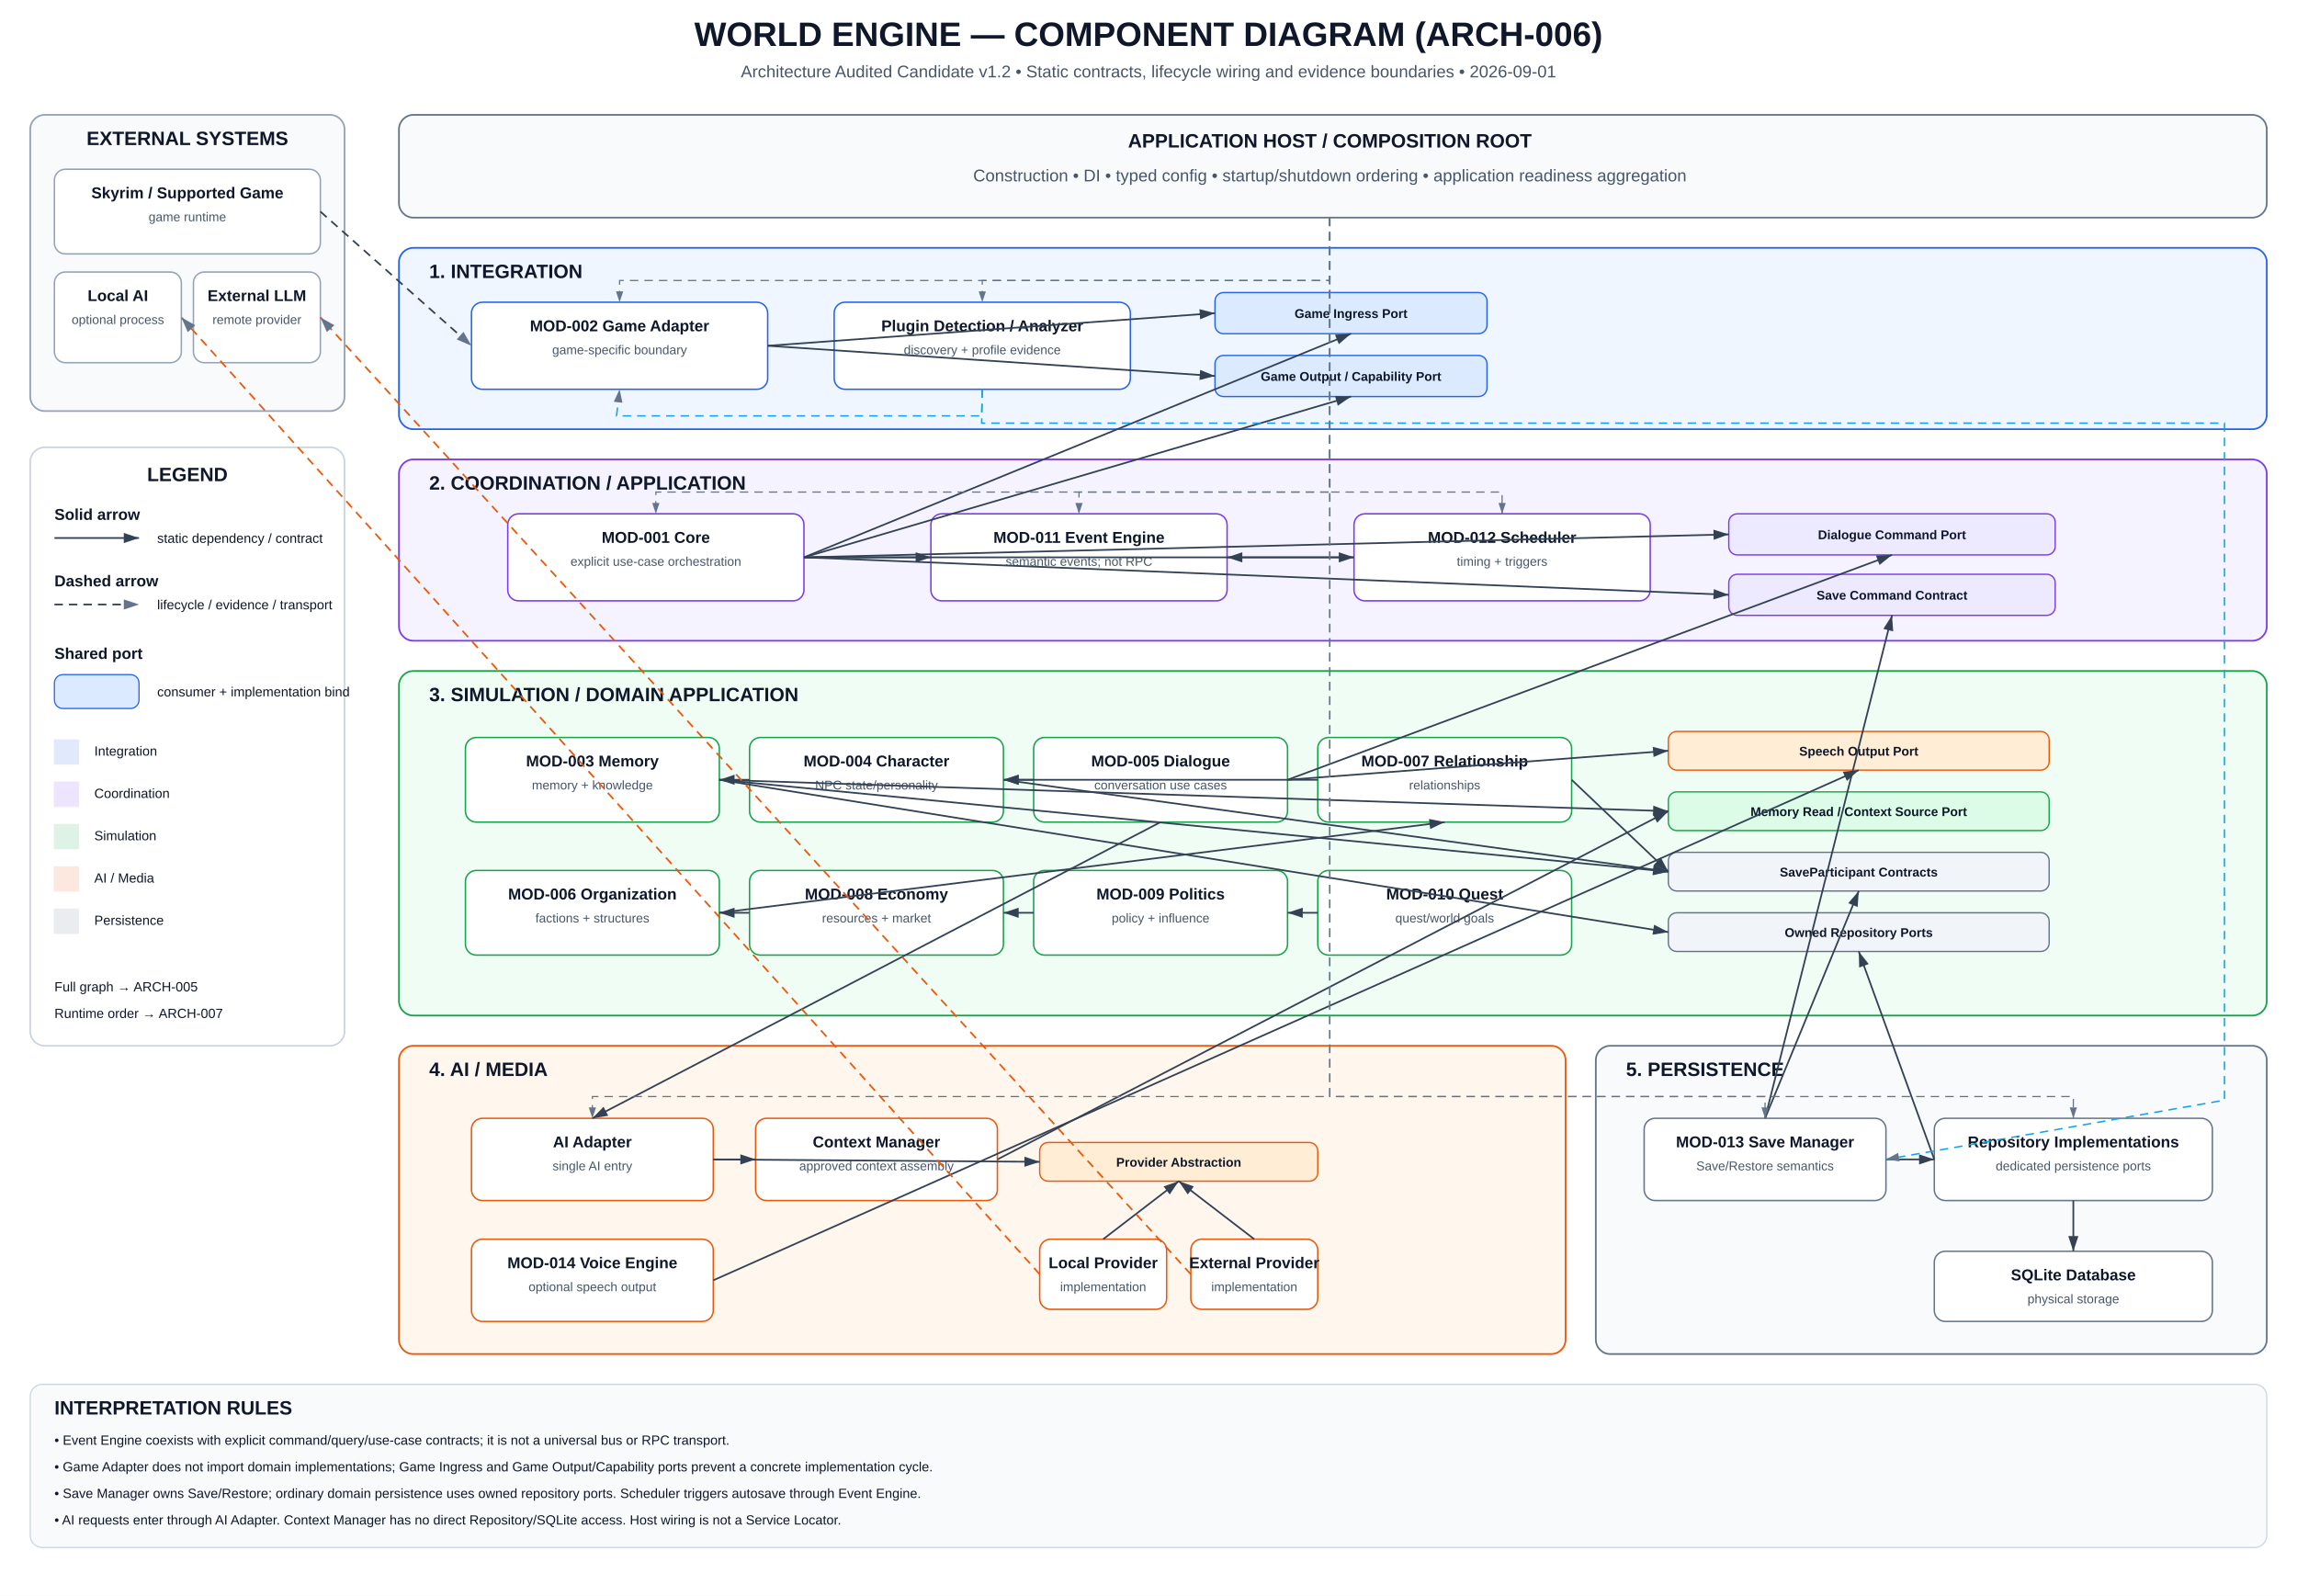
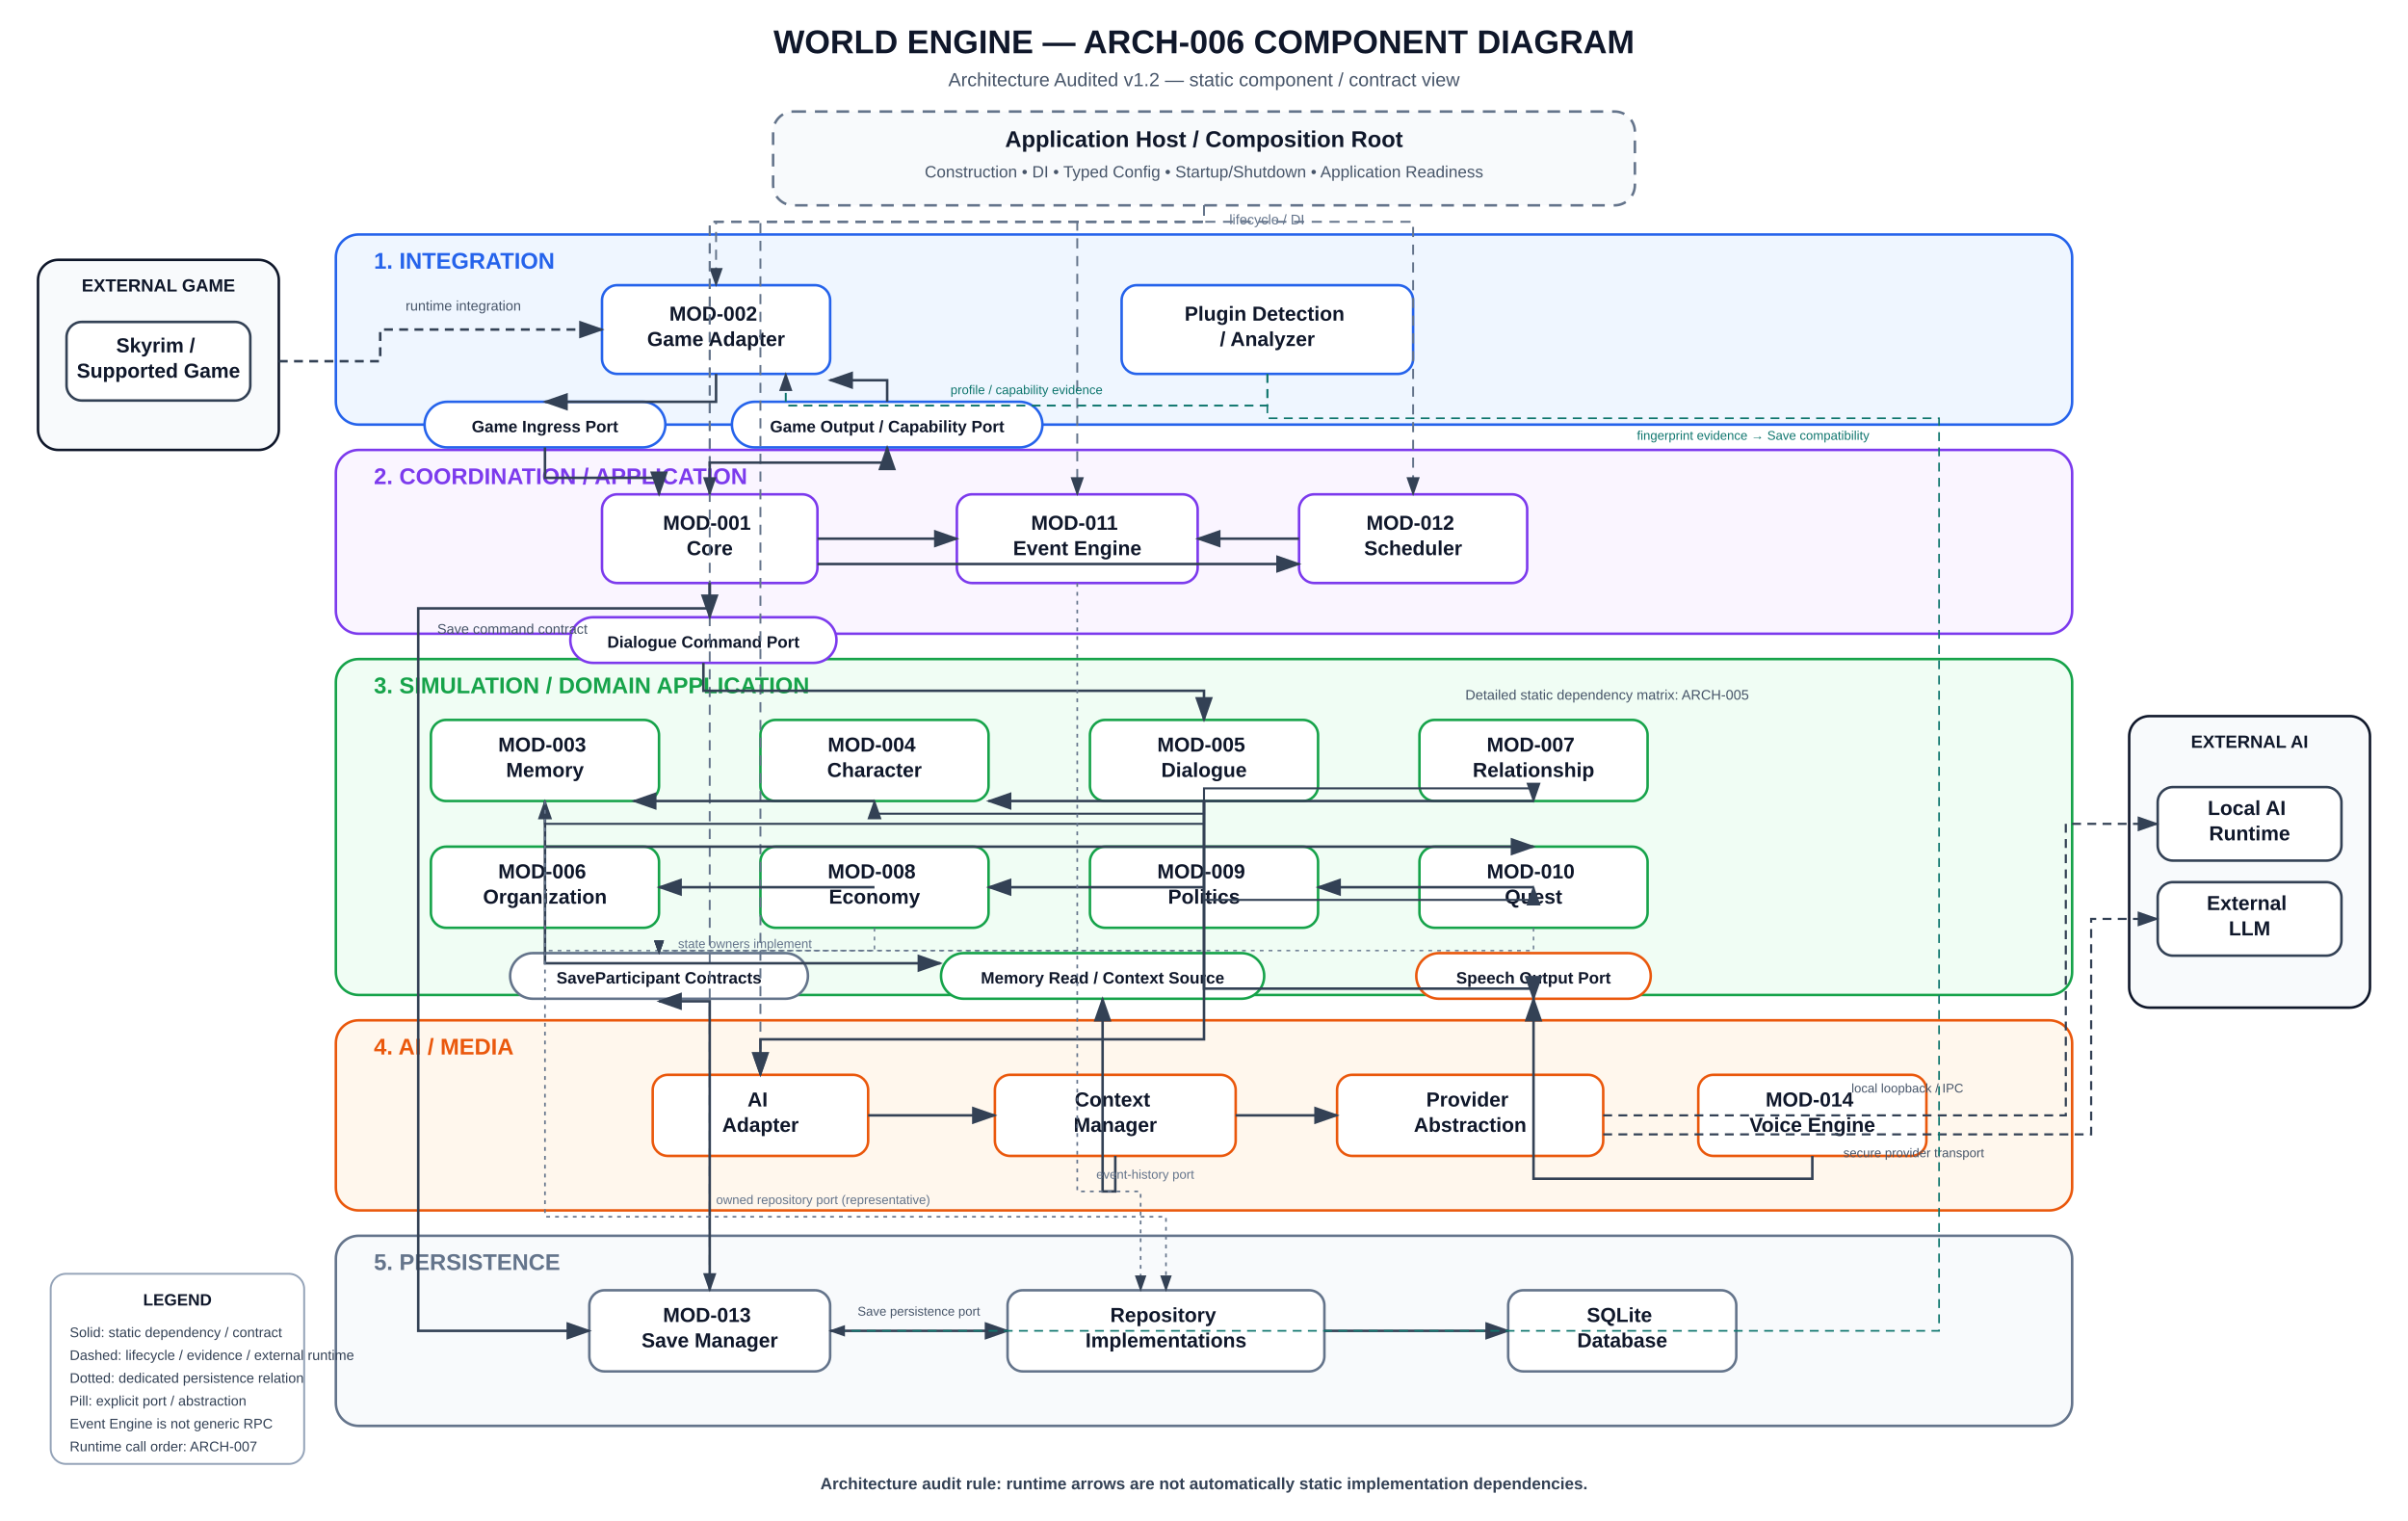
- <svg xmlns="http://www.w3.org/2000/svg" width="1900" height="1320" viewBox="0 0 1900 1320">
+ <svg xmlns="http://www.w3.org/2000/svg" width="1900" height="1200" viewBox="0 0 1900 1200">
  <defs>
-     <marker id="a" markerWidth="10" markerHeight="10" refX="9" refY="3" orient="auto">
-       <path d="M0,0 L0,6 L9,3 z" fill="#334155" />
+     <marker id="arrow" markerWidth="10" markerHeight="7" refX="9" refY="3.5" orient="auto">
+       <polygon points="0 0, 10 3.5, 0 7" fill="#334155" />
    </marker>
-     <marker id="ad" markerWidth="10" markerHeight="10" refX="9" refY="3" orient="auto">
-       <path d="M0,0 L0,6 L9,3 z" fill="#64748b" />
-     </marker>
-     <style>.t{font-family:Arial,sans-serif;fill:#0f172a}.title{font-size:28px;font-weight:700}.sub{font-size:14px;fill:#475569}.layer{font-size:16px;font-weight:700}.nt{font-size:13px;font-weight:700}.ns{font-size:10.5px;fill:#475569}.port{font-size:10.5px;font-weight:700}.legend{font-size:11px}</style>
  </defs>
  <rect width="100%" height="100%" fill="white" />
-   <text x="950.0" y="38" text-anchor="middle" class="t title">WORLD ENGINE — COMPONENT DIAGRAM (ARCH-006)</text>
-   <text x="950.0" y="64" text-anchor="middle" class="t sub">Architecture Audited Candidate v1.2 • Static contracts, lifecycle wiring and evidence boundaries • 2026-09-01</text>
-   <rect x="25" y="95" width="260" height="245" rx="12" fill="#f8fafc" stroke="#94a3b8" stroke-width="1.4" />
-   <text x="155" y="120" text-anchor="middle" class="t layer">EXTERNAL SYSTEMS</text>
-   <rect x="45" y="140" width="220" height="70" rx="9" fill="#fff" stroke="#94a3b8" stroke-width="1.2" />
-   <text x="155.0" y="164" text-anchor="middle" class="t nt">Skyrim / Supported Game</text>
-   <text x="155.0" y="183" text-anchor="middle" class="t ns">game runtime</text>
-   <rect x="45" y="225" width="105" height="75" rx="9" fill="#fff" stroke="#94a3b8" stroke-width="1.2" />
-   <text x="97.5" y="249" text-anchor="middle" class="t nt">Local AI</text>
-   <text x="97.5" y="268" text-anchor="middle" class="t ns">optional process</text>
-   <rect x="160" y="225" width="105" height="75" rx="9" fill="#fff" stroke="#94a3b8" stroke-width="1.2" />
-   <text x="212.5" y="249" text-anchor="middle" class="t nt">External LLM</text>
-   <text x="212.5" y="268" text-anchor="middle" class="t ns">remote provider</text>
-   <rect x="330" y="95" width="1545" height="85" rx="12" fill="#f8fafc" stroke="#64748b" stroke-width="1.4" />
-   <text x="1100" y="122" text-anchor="middle" class="t layer">APPLICATION HOST / COMPOSITION ROOT</text>
-   <text x="1100" y="150" text-anchor="middle" class="t sub">Construction • DI • typed config • startup/shutdown ordering • application readiness aggregation</text>
-   <rect x="330" y="205" width="1545" height="150" rx="12" fill="#eff6ff" stroke="#2563eb" stroke-width="1.4" />
-   <text x="355" y="230" text-anchor="start" class="t layer">1. INTEGRATION</text>
-   <rect x="390" y="250" width="245" height="72" rx="9" fill="#fff" stroke="#2563eb" stroke-width="1.2" />
-   <text x="512.5" y="274" text-anchor="middle" class="t nt">MOD-002 Game Adapter</text>
-   <text x="512.5" y="293" text-anchor="middle" class="t ns">game-specific boundary</text>
-   <rect x="690" y="250" width="245" height="72" rx="9" fill="#fff" stroke="#2563eb" stroke-width="1.2" />
-   <text x="812.5" y="274" text-anchor="middle" class="t nt">Plugin Detection / Analyzer</text>
-   <text x="812.5" y="293" text-anchor="middle" class="t ns">discovery + profile evidence</text>
-   <rect x="1005" y="242" width="225" height="34" rx="7" fill="#dbeafe" stroke="#2563eb" stroke-width="1.1" />
-   <text x="1117.5" y="263.0" text-anchor="middle" class="t port">Game Ingress Port</text>
-   <rect x="1005" y="294" width="225" height="34" rx="7" fill="#dbeafe" stroke="#2563eb" stroke-width="1.1" />
-   <text x="1117.5" y="315.0" text-anchor="middle" class="t port">Game Output / Capability Port</text>
-   <rect x="330" y="380" width="1545" height="150" rx="12" fill="#f5f3ff" stroke="#7c3aed" stroke-width="1.4" />
-   <text x="355" y="405" text-anchor="start" class="t layer">2. COORDINATION / APPLICATION</text>
-   <rect x="420" y="425" width="245" height="72" rx="9" fill="#fff" stroke="#7c3aed" stroke-width="1.2" />
-   <text x="542.5" y="449" text-anchor="middle" class="t nt">MOD-001 Core</text>
-   <text x="542.5" y="468" text-anchor="middle" class="t ns">explicit use-case orchestration</text>
-   <rect x="770" y="425" width="245" height="72" rx="9" fill="#fff" stroke="#7c3aed" stroke-width="1.2" />
-   <text x="892.5" y="449" text-anchor="middle" class="t nt">MOD-011 Event Engine</text>
-   <text x="892.5" y="468" text-anchor="middle" class="t ns">semantic events; not RPC</text>
-   <rect x="1120" y="425" width="245" height="72" rx="9" fill="#fff" stroke="#7c3aed" stroke-width="1.2" />
-   <text x="1242.5" y="449" text-anchor="middle" class="t nt">MOD-012 Scheduler</text>
-   <text x="1242.5" y="468" text-anchor="middle" class="t ns">timing + triggers</text>
-   <rect x="1430" y="425" width="270" height="34" rx="7" fill="#ede9fe" stroke="#7c3aed" stroke-width="1.1" />
-   <text x="1565.0" y="446.0" text-anchor="middle" class="t port">Dialogue Command Port</text>
-   <rect x="1430" y="475" width="270" height="34" rx="7" fill="#ede9fe" stroke="#7c3aed" stroke-width="1.1" />
-   <text x="1565.0" y="496.0" text-anchor="middle" class="t port">Save Command Contract</text>
-   <rect x="330" y="555" width="1545" height="285" rx="12" fill="#f0fdf4" stroke="#16a34a" stroke-width="1.4" />
-   <text x="355" y="580" text-anchor="start" class="t layer">3. SIMULATION / DOMAIN APPLICATION</text>
-   <rect x="385" y="610" width="210" height="70" rx="9" fill="#fff" stroke="#16a34a" stroke-width="1.2" />
-   <text x="490.0" y="634" text-anchor="middle" class="t nt">MOD-003 Memory</text>
-   <text x="490.0" y="653" text-anchor="middle" class="t ns">memory + knowledge</text>
-   <rect x="620" y="610" width="210" height="70" rx="9" fill="#fff" stroke="#16a34a" stroke-width="1.2" />
-   <text x="725.0" y="634" text-anchor="middle" class="t nt">MOD-004 Character</text>
-   <text x="725.0" y="653" text-anchor="middle" class="t ns">NPC state/personality</text>
-   <rect x="855" y="610" width="210" height="70" rx="9" fill="#fff" stroke="#16a34a" stroke-width="1.2" />
-   <text x="960.0" y="634" text-anchor="middle" class="t nt">MOD-005 Dialogue</text>
-   <text x="960.0" y="653" text-anchor="middle" class="t ns">conversation use cases</text>
-   <rect x="1090" y="610" width="210" height="70" rx="9" fill="#fff" stroke="#16a34a" stroke-width="1.2" />
-   <text x="1195.0" y="634" text-anchor="middle" class="t nt">MOD-007 Relationship</text>
-   <text x="1195.0" y="653" text-anchor="middle" class="t ns">relationships</text>
-   <rect x="385" y="720" width="210" height="70" rx="9" fill="#fff" stroke="#16a34a" stroke-width="1.2" />
-   <text x="490.0" y="744" text-anchor="middle" class="t nt">MOD-006 Organization</text>
-   <text x="490.0" y="763" text-anchor="middle" class="t ns">factions + structures</text>
-   <rect x="620" y="720" width="210" height="70" rx="9" fill="#fff" stroke="#16a34a" stroke-width="1.2" />
-   <text x="725.0" y="744" text-anchor="middle" class="t nt">MOD-008 Economy</text>
-   <text x="725.0" y="763" text-anchor="middle" class="t ns">resources + market</text>
-   <rect x="855" y="720" width="210" height="70" rx="9" fill="#fff" stroke="#16a34a" stroke-width="1.2" />
-   <text x="960.0" y="744" text-anchor="middle" class="t nt">MOD-009 Politics</text>
-   <text x="960.0" y="763" text-anchor="middle" class="t ns">policy + influence</text>
-   <rect x="1090" y="720" width="210" height="70" rx="9" fill="#fff" stroke="#16a34a" stroke-width="1.2" />
-   <text x="1195.0" y="744" text-anchor="middle" class="t nt">MOD-010 Quest</text>
-   <text x="1195.0" y="763" text-anchor="middle" class="t ns">quest/world goals</text>
-   <rect x="1380" y="605" width="315" height="32" rx="7" fill="#ffedd5" stroke="#ea580c" stroke-width="1.1" />
-   <text x="1537.5" y="625.0" text-anchor="middle" class="t port">Speech Output Port</text>
-   <rect x="1380" y="655" width="315" height="32" rx="7" fill="#dcfce7" stroke="#16a34a" stroke-width="1.1" />
-   <text x="1537.5" y="675.0" text-anchor="middle" class="t port">Memory Read / Context Source Port</text>
-   <rect x="1380" y="705" width="315" height="32" rx="7" fill="#f1f5f9" stroke="#64748b" stroke-width="1.1" />
-   <text x="1537.5" y="725.0" text-anchor="middle" class="t port">SaveParticipant Contracts</text>
-   <rect x="1380" y="755" width="315" height="32" rx="7" fill="#f1f5f9" stroke="#64748b" stroke-width="1.1" />
-   <text x="1537.5" y="775.0" text-anchor="middle" class="t port">Owned Repository Ports</text>
-   <rect x="330" y="865" width="965" height="255" rx="12" fill="#fff7ed" stroke="#ea580c" stroke-width="1.4" />
-   <text x="355" y="890" text-anchor="start" class="t layer">4. AI / MEDIA</text>
-   <rect x="390" y="925" width="200" height="68" rx="9" fill="#fff" stroke="#ea580c" stroke-width="1.2" />
-   <text x="490.0" y="949" text-anchor="middle" class="t nt">AI Adapter</text>
-   <text x="490.0" y="968" text-anchor="middle" class="t ns">single AI entry</text>
-   <rect x="625" y="925" width="200" height="68" rx="9" fill="#fff" stroke="#ea580c" stroke-width="1.2" />
-   <text x="725.0" y="949" text-anchor="middle" class="t nt">Context Manager</text>
-   <text x="725.0" y="968" text-anchor="middle" class="t ns">approved context assembly</text>
-   <rect x="860" y="945" width="230" height="32" rx="7" fill="#ffedd5" stroke="#ea580c" stroke-width="1.1" />
-   <text x="975.0" y="965.0" text-anchor="middle" class="t port">Provider Abstraction</text>
-   <rect x="390" y="1025" width="200" height="68" rx="9" fill="#fff" stroke="#ea580c" stroke-width="1.2" />
-   <text x="490.0" y="1049" text-anchor="middle" class="t nt">MOD-014 Voice Engine</text>
-   <text x="490.0" y="1068" text-anchor="middle" class="t ns">optional speech output</text>
-   <rect x="860" y="1025" width="105" height="58" rx="9" fill="#fff" stroke="#ea580c" stroke-width="1.2" />
-   <text x="912.5" y="1049" text-anchor="middle" class="t nt">Local Provider</text>
-   <text x="912.5" y="1068" text-anchor="middle" class="t ns">implementation</text>
-   <rect x="985" y="1025" width="105" height="58" rx="9" fill="#fff" stroke="#ea580c" stroke-width="1.2" />
-   <text x="1037.5" y="1049" text-anchor="middle" class="t nt">External Provider</text>
-   <text x="1037.5" y="1068" text-anchor="middle" class="t ns">implementation</text>
-   <rect x="1320" y="865" width="555" height="255" rx="12" fill="#f8fafc" stroke="#64748b" stroke-width="1.4" />
-   <text x="1345" y="890" text-anchor="start" class="t layer">5. PERSISTENCE</text>
-   <rect x="1360" y="925" width="200" height="68" rx="9" fill="#fff" stroke="#64748b" stroke-width="1.2" />
-   <text x="1460.0" y="949" text-anchor="middle" class="t nt">MOD-013 Save Manager</text>
-   <text x="1460.0" y="968" text-anchor="middle" class="t ns">Save/Restore semantics</text>
-   <rect x="1600" y="925" width="230" height="68" rx="9" fill="#fff" stroke="#64748b" stroke-width="1.2" />
-   <text x="1715.0" y="949" text-anchor="middle" class="t nt">Repository Implementations</text>
-   <text x="1715.0" y="968" text-anchor="middle" class="t ns">dedicated persistence ports</text>
-   <rect x="1600" y="1035" width="230" height="58" rx="9" fill="#fff" stroke="#64748b" stroke-width="1.2" />
-   <text x="1715.0" y="1059" text-anchor="middle" class="t nt">SQLite Database</text>
-   <text x="1715.0" y="1078" text-anchor="middle" class="t ns">physical storage</text>
-   <rect x="25" y="370" width="260" height="495" rx="12" fill="#fff" stroke="#cbd5e1" stroke-width="1.4" />
-   <text x="155" y="398" text-anchor="middle" class="t layer">LEGEND</text>
-   <text x="45" y="430" text-anchor="start" class="t nt">Solid arrow</text>
-   <line x1="45" y1="445" x2="115" y2="445" stroke="#334155" stroke-width="1.4" marker-end="url(#a)" />
-   <text x="130" y="449" text-anchor="start" class="t legend">static dependency / contract</text>
-   <text x="45" y="485" text-anchor="start" class="t nt">Dashed arrow</text>
-   <line x1="45" y1="500" x2="115" y2="500" stroke="#334155" stroke-width="1.4" stroke-dasharray="7 5" marker-end="url(#ad)" />
-   <text x="130" y="504" text-anchor="start" class="t legend">lifecycle / evidence / transport</text>
-   <text x="45" y="545" text-anchor="start" class="t nt">Shared port</text>
-   <rect x="45" y="558" width="70" height="28" rx="7" fill="#dbeafe" stroke="#2563eb" stroke-width="1" />
-   <text x="130" y="576" text-anchor="start" class="t legend">consumer + implementation bind</text>
-   <rect x="45" y="612" width="20" height="20" fill="#2563eb" opacity="0.14" stroke="#2563eb" />
-   <text x="78" y="625" text-anchor="start" class="t legend">Integration</text>
-   <rect x="45" y="647" width="20" height="20" fill="#7c3aed" opacity="0.14" stroke="#7c3aed" />
-   <text x="78" y="660" text-anchor="start" class="t legend">Coordination</text>
-   <rect x="45" y="682" width="20" height="20" fill="#16a34a" opacity="0.14" stroke="#16a34a" />
-   <text x="78" y="695" text-anchor="start" class="t legend">Simulation</text>
-   <rect x="45" y="717" width="20" height="20" fill="#ea580c" opacity="0.14" stroke="#ea580c" />
-   <text x="78" y="730" text-anchor="start" class="t legend">AI / Media</text>
-   <rect x="45" y="752" width="20" height="20" fill="#64748b" opacity="0.14" stroke="#64748b" />
-   <text x="78" y="765" text-anchor="start" class="t legend">Persistence</text>
-   <text x="45" y="820" text-anchor="start" class="t legend">Full graph → ARCH-005</text>
-   <text x="45" y="842" text-anchor="start" class="t legend">Runtime order → ARCH-007</text>
-   <line x1="265" y1="175.0" x2="390" y2="286.0" stroke="#334155" stroke-width="1.4" stroke-dasharray="7 5" marker-end="url(#ad)" />
-   <line x1="635" y1="286.0" x2="1005" y2="259.0" stroke="#334155" stroke-width="1.4" marker-end="url(#a)" />
-   <line x1="665" y1="461.0" x2="1117.5" y2="276" stroke="#334155" stroke-width="1.4" marker-end="url(#a)" />
-   <line x1="665" y1="461.0" x2="1117.5" y2="328" stroke="#334155" stroke-width="1.4" marker-end="url(#a)" />
-   <line x1="635" y1="286.0" x2="1005" y2="311.0" stroke="#334155" stroke-width="1.4" marker-end="url(#a)" />
-   <line x1="665" y1="461.0" x2="770" y2="461.0" stroke="#334155" stroke-width="1.4" marker-end="url(#a)" />
-   <line x1="665" y1="461.0" x2="1120" y2="461.0" stroke="#334155" stroke-width="1.4" marker-end="url(#a)" />
-   <line x1="665" y1="461.0" x2="1430" y2="442.0" stroke="#334155" stroke-width="1.4" marker-end="url(#a)" />
-   <line x1="1065" y1="645.0" x2="1565.0" y2="459" stroke="#334155" stroke-width="1.4" marker-end="url(#a)" />
-   <line x1="665" y1="461.0" x2="1430" y2="492.0" stroke="#334155" stroke-width="1.4" marker-end="url(#a)" />
-   <line x1="1460.0" y1="925" x2="1565.0" y2="509" stroke="#334155" stroke-width="1.4" marker-end="url(#a)" />
-   <line x1="1120" y1="461.0" x2="1015" y2="461.0" stroke="#334155" stroke-width="1.4" marker-end="url(#a)" />
-   <line x1="620" y1="645.0" x2="595" y2="645.0" stroke="#334155" stroke-width="1.4" marker-end="url(#a)" />
-   <line x1="1090" y1="645.0" x2="830" y2="645.0" stroke="#334155" stroke-width="1.4" marker-end="url(#a)" />
-   <line x1="595" y1="755.0" x2="1195.0" y2="680" stroke="#334155" stroke-width="1.4" marker-end="url(#a)" />
-   <line x1="620" y1="755.0" x2="595" y2="755.0" stroke="#334155" stroke-width="1.4" marker-end="url(#a)" />
-   <line x1="855" y1="755.0" x2="830" y2="755.0" stroke="#334155" stroke-width="1.4" marker-end="url(#a)" />
-   <line x1="1090" y1="755.0" x2="1065" y2="755.0" stroke="#334155" stroke-width="1.4" marker-end="url(#a)" />
-   <line x1="855" y1="645.0" x2="830" y2="645.0" stroke="#334155" stroke-width="1.4" marker-end="url(#a)" />
-   <line x1="1065" y1="645.0" x2="1380" y2="621.0" stroke="#334155" stroke-width="1.4" marker-end="url(#a)" />
-   <line x1="590" y1="1059.0" x2="1537.5" y2="637" stroke="#334155" stroke-width="1.4" marker-end="url(#a)" />
-   <line x1="825" y1="959.0" x2="1380" y2="671.0" stroke="#334155" stroke-width="1.4" marker-end="url(#a)" />
-   <line x1="595" y1="645.0" x2="1380" y2="671.0" stroke="#334155" stroke-width="1.4" marker-end="url(#a)" />
-   <line x1="595" y1="645.0" x2="1380" y2="771.0" stroke="#334155" stroke-width="1.4" marker-end="url(#a)" />
-   <line x1="1600" y1="959.0" x2="1537.5" y2="787" stroke="#334155" stroke-width="1.4" marker-end="url(#a)" />
-   <line x1="1460.0" y1="925" x2="1537.5" y2="737" stroke="#334155" stroke-width="1.4" marker-end="url(#a)" />
-   <line x1="595" y1="645.0" x2="1380" y2="721.0" stroke="#334155" stroke-width="1.4" marker-end="url(#a)" />
-   <line x1="830" y1="645.0" x2="1380" y2="721.0" stroke="#334155" stroke-width="1.4" marker-end="url(#a)" />
-   <line x1="1300" y1="645.0" x2="1380" y2="721.0" stroke="#334155" stroke-width="1.4" marker-end="url(#a)" />
-   <line x1="960.0" y1="680" x2="490.0" y2="925" stroke="#334155" stroke-width="1.4" marker-end="url(#a)" />
-   <line x1="590" y1="959.0" x2="625" y2="959.0" stroke="#334155" stroke-width="1.4" marker-end="url(#a)" />
-   <line x1="590" y1="959.0" x2="860" y2="961.0" stroke="#334155" stroke-width="1.4" marker-end="url(#a)" />
-   <line x1="912.5" y1="1025" x2="975.0" y2="977" stroke="#334155" stroke-width="1.4" marker-end="url(#a)" />
-   <line x1="1037.5" y1="1025" x2="975.0" y2="977" stroke="#334155" stroke-width="1.4" marker-end="url(#a)" />
-   <line x1="860" y1="1054.0" x2="150" y2="262.5" stroke="#ea580c" stroke-width="1.4" stroke-dasharray="7 5" marker-end="url(#ad)" />
-   <line x1="985" y1="1054.0" x2="265" y2="262.5" stroke="#ea580c" stroke-width="1.4" stroke-dasharray="7 5" marker-end="url(#ad)" />
-   <line x1="1560" y1="959.0" x2="1600" y2="959.0" stroke="#334155" stroke-width="1.4" marker-end="url(#a)" />
-   <line x1="1715.0" y1="993" x2="1715.0" y2="1035" stroke="#334155" stroke-width="1.4" marker-end="url(#a)" />
-   <polyline points="812.5,322 812,344 510,344 512.5,322" fill="none" stroke="#0ea5e9" stroke-width="1.2" stroke-dasharray="7 5" marker-end="url(#ad)" />
-   <polyline points="812.5,322 812,350 1840,350 1840,910 1560,959.0" fill="none" stroke="#0ea5e9" stroke-width="1.2" stroke-dasharray="7 5" marker-end="url(#ad)" />
-   <polyline points="1100,180 1100,232 512.5,232 512.5,250" fill="none" stroke="#64748b" stroke-width="1.0" stroke-dasharray="7 5" marker-end="url(#ad)" />
-   <polyline points="1100,180 1100,232 812.5,232 812.5,250" fill="none" stroke="#64748b" stroke-width="1.0" stroke-dasharray="7 5" marker-end="url(#ad)" />
-   <polyline points="1100,180 1100,407 542.5,407 542.5,425" fill="none" stroke="#64748b" stroke-width="1.0" stroke-dasharray="7 5" marker-end="url(#ad)" />
-   <polyline points="1100,180 1100,407 892.5,407 892.5,425" fill="none" stroke="#64748b" stroke-width="1.0" stroke-dasharray="7 5" marker-end="url(#ad)" />
-   <polyline points="1100,180 1100,407 1242.5,407 1242.5,425" fill="none" stroke="#64748b" stroke-width="1.0" stroke-dasharray="7 5" marker-end="url(#ad)" />
-   <polyline points="1100,180 1100,907 490.0,907 490.0,925" fill="none" stroke="#64748b" stroke-width="1.0" stroke-dasharray="7 5" marker-end="url(#ad)" />
-   <polyline points="1100,180 1100,907 1460.0,907 1460.0,925" fill="none" stroke="#64748b" stroke-width="1.0" stroke-dasharray="7 5" marker-end="url(#ad)" />
-   <polyline points="1100,180 1100,907 1715.0,907 1715.0,925" fill="none" stroke="#64748b" stroke-width="1.0" stroke-dasharray="7 5" marker-end="url(#ad)" />
-   <rect x="25" y="1145" width="1850" height="135" rx="10" fill="#f8fafc" stroke="#cbd5e1" stroke-width="1" />
-   <text x="45" y="1170" text-anchor="start" class="t layer">INTERPRETATION RULES</text>
-   <text x="45" y="1195" text-anchor="start" class="t legend">• Event Engine coexists with explicit command/query/use-case contracts; it is not a universal bus or RPC transport.</text>
-   <text x="45" y="1217" text-anchor="start" class="t legend">• Game Adapter does not import domain implementations; Game Ingress and Game Output/Capability ports prevent a concrete implementation cycle.</text>
-   <text x="45" y="1239" text-anchor="start" class="t legend">• Save Manager owns Save/Restore; ordinary domain persistence uses owned repository ports. Scheduler triggers autosave through Event Engine.</text>
-   <text x="45" y="1261" text-anchor="start" class="t legend">• AI requests enter through AI Adapter. Context Manager has no direct Repository/SQLite access. Host wiring is not a Service Locator.</text>
+   <text x="950" y="42" font-family="Arial, sans-serif" font-size="26" font-weight="bold" text-anchor="middle" fill="#0f172a">WORLD ENGINE — ARCH-006 COMPONENT DIAGRAM</text>
+   <text x="950" y="68" font-family="Arial, sans-serif" font-size="15" font-weight="normal" text-anchor="middle" fill="#475569">Architecture Audited v1.2 — static component / contract view</text>
+   <rect x="610" y="88" width="680" height="74" rx="16" fill="#f8fafc" stroke="#64748b" stroke-width="2" stroke-dasharray="10 7" />
+   <text x="950" y="116" font-family="Arial, sans-serif" font-size="18" font-weight="bold" text-anchor="middle" fill="#0f172a">Application Host / Composition Root</text>
+   <text x="950" y="140" font-family="Arial, sans-serif" font-size="13" font-weight="normal" text-anchor="middle" fill="#475569">Construction • DI • Typed Config • Startup/Shutdown • Application Readiness</text>
+   <rect x="30" y="205" width="190" height="150" rx="16" fill="#f8fafc" stroke="#0f172a" stroke-width="2" />
+   <text x="125" y="230" font-family="Arial, sans-serif" font-size="14" font-weight="bold" text-anchor="middle" fill="#0f172a">EXTERNAL GAME</text>
+   <rect x="52.5" y="254.0" width="145" height="62" rx="12" fill="#ffffff" stroke="#334155" stroke-width="2" />
+   <text x="125" y="278" font-family="Arial, sans-serif" font-size="16" font-weight="bold" text-anchor="middle" fill="#0f172a">
+     <tspan x="125" dy="0">Skyrim /</tspan>
+     <tspan x="125" dy="20">Supported Game</tspan>
+   </text>
+   <rect x="1680" y="565" width="190" height="230" rx="16" fill="#f8fafc" stroke="#0f172a" stroke-width="2" />
+   <text x="1775" y="590" font-family="Arial, sans-serif" font-size="14" font-weight="bold" text-anchor="middle" fill="#0f172a">EXTERNAL AI</text>
+   <rect x="1702.5" y="621.0" width="145" height="58" rx="12" fill="#ffffff" stroke="#334155" stroke-width="2" />
+   <text x="1775" y="643" font-family="Arial, sans-serif" font-size="16" font-weight="bold" text-anchor="middle" fill="#0f172a">
+     <tspan x="1775" dy="0">Local AI</tspan>
+     <tspan x="1775" dy="20">Runtime</tspan>
+   </text>
+   <rect x="1702.5" y="696.0" width="145" height="58" rx="12" fill="#ffffff" stroke="#334155" stroke-width="2" />
+   <text x="1775" y="718" font-family="Arial, sans-serif" font-size="16" font-weight="bold" text-anchor="middle" fill="#0f172a">
+     <tspan x="1775" dy="0">External</tspan>
+     <tspan x="1775" dy="20">LLM</tspan>
+   </text>
+   <rect x="265" y="185" width="1370" height="150" rx="18" fill="#eff6ff" stroke="#2563eb" stroke-width="2" />
+   <text x="295" y="212" font-family="Arial, sans-serif" font-size="18" font-weight="bold" text-anchor="start" fill="#2563eb">1. INTEGRATION</text>
+   <rect x="265" y="355" width="1370" height="145" rx="18" fill="#faf5ff" stroke="#7c3aed" stroke-width="2" />
+   <text x="295" y="382" font-family="Arial, sans-serif" font-size="18" font-weight="bold" text-anchor="start" fill="#7c3aed">2. COORDINATION / APPLICATION</text>
+   <rect x="265" y="520" width="1370" height="265" rx="18" fill="#f0fdf4" stroke="#16a34a" stroke-width="2" />
+   <text x="295" y="547" font-family="Arial, sans-serif" font-size="18" font-weight="bold" text-anchor="start" fill="#16a34a">3. SIMULATION / DOMAIN APPLICATION</text>
+   <rect x="265" y="805" width="1370" height="150" rx="18" fill="#fff7ed" stroke="#ea580c" stroke-width="2" />
+   <text x="295" y="832" font-family="Arial, sans-serif" font-size="18" font-weight="bold" text-anchor="start" fill="#ea580c">4. AI / MEDIA</text>
+   <rect x="265" y="975" width="1370" height="150" rx="18" fill="#f8fafc" stroke="#64748b" stroke-width="2" />
+   <text x="295" y="1002" font-family="Arial, sans-serif" font-size="18" font-weight="bold" text-anchor="start" fill="#64748b">5. PERSISTENCE</text>
+   <rect x="475.0" y="225.0" width="180" height="70" rx="12" fill="#ffffff" stroke="#2563eb" stroke-width="2" />
+   <text x="565" y="253" font-family="Arial, sans-serif" font-size="16" font-weight="bold" text-anchor="middle" fill="#0f172a">
+     <tspan x="565" dy="0">MOD-002</tspan>
+     <tspan x="565" dy="20">Game Adapter</tspan>
+   </text>
+   <rect x="885.0" y="225.0" width="230" height="70" rx="12" fill="#ffffff" stroke="#2563eb" stroke-width="2" />
+   <text x="1000" y="253" font-family="Arial, sans-serif" font-size="16" font-weight="bold" text-anchor="middle" fill="#0f172a">
+     <tspan x="1000" dy="0">Plugin Detection</tspan>
+     <tspan x="1000" dy="20">/ Analyzer</tspan>
+   </text>
+   <rect x="335.0" y="317" width="190" height="36" rx="18" fill="#ffffff" stroke="#2563eb" stroke-width="2" />
+   <text x="430" y="341" font-family="Arial, sans-serif" font-size="13" font-weight="bold" text-anchor="middle" fill="#0f172a">Game Ingress Port</text>
+   <rect x="577.5" y="317" width="245" height="36" rx="18" fill="#ffffff" stroke="#2563eb" stroke-width="2" />
+   <text x="700" y="341" font-family="Arial, sans-serif" font-size="13" font-weight="bold" text-anchor="middle" fill="#0f172a">Game Output / Capability Port</text>
+   <rect x="475.0" y="390.0" width="170" height="70" rx="12" fill="#ffffff" stroke="#7c3aed" stroke-width="2" />
+   <text x="560" y="418" font-family="Arial, sans-serif" font-size="16" font-weight="bold" text-anchor="middle" fill="#0f172a">
+     <tspan x="560" dy="0">MOD-001</tspan>
+     <tspan x="560" dy="20">Core</tspan>
+   </text>
+   <rect x="755.0" y="390.0" width="190" height="70" rx="12" fill="#ffffff" stroke="#7c3aed" stroke-width="2" />
+   <text x="850" y="418" font-family="Arial, sans-serif" font-size="16" font-weight="bold" text-anchor="middle" fill="#0f172a">
+     <tspan x="850" dy="0">MOD-011</tspan>
+     <tspan x="850" dy="20">Event Engine</tspan>
+   </text>
+   <rect x="1025.0" y="390.0" width="180" height="70" rx="12" fill="#ffffff" stroke="#7c3aed" stroke-width="2" />
+   <text x="1115" y="418" font-family="Arial, sans-serif" font-size="16" font-weight="bold" text-anchor="middle" fill="#0f172a">
+     <tspan x="1115" dy="0">MOD-012</tspan>
+     <tspan x="1115" dy="20">Scheduler</tspan>
+   </text>
+   <rect x="450.0" y="487" width="210" height="36" rx="18" fill="#ffffff" stroke="#7c3aed" stroke-width="2" />
+   <text x="555" y="511" font-family="Arial, sans-serif" font-size="13" font-weight="bold" text-anchor="middle" fill="#0f172a">Dialogue Command Port</text>
+   <rect x="340.0" y="568.0" width="180" height="64" rx="12" fill="#ffffff" stroke="#16a34a" stroke-width="2" />
+   <text x="430" y="593" font-family="Arial, sans-serif" font-size="16" font-weight="bold" text-anchor="middle" fill="#0f172a">
+     <tspan x="430" dy="0">MOD-003</tspan>
+     <tspan x="430" dy="20">Memory</tspan>
+   </text>
+   <rect x="600.0" y="568.0" width="180" height="64" rx="12" fill="#ffffff" stroke="#16a34a" stroke-width="2" />
+   <text x="690" y="593" font-family="Arial, sans-serif" font-size="16" font-weight="bold" text-anchor="middle" fill="#0f172a">
+     <tspan x="690" dy="0">MOD-004</tspan>
+     <tspan x="690" dy="20">Character</tspan>
+   </text>
+   <rect x="860.0" y="568.0" width="180" height="64" rx="12" fill="#ffffff" stroke="#16a34a" stroke-width="2" />
+   <text x="950" y="593" font-family="Arial, sans-serif" font-size="16" font-weight="bold" text-anchor="middle" fill="#0f172a">
+     <tspan x="950" dy="0">MOD-005</tspan>
+     <tspan x="950" dy="20">Dialogue</tspan>
+   </text>
+   <rect x="1120.0" y="568.0" width="180" height="64" rx="12" fill="#ffffff" stroke="#16a34a" stroke-width="2" />
+   <text x="1210" y="593" font-family="Arial, sans-serif" font-size="16" font-weight="bold" text-anchor="middle" fill="#0f172a">
+     <tspan x="1210" dy="0">MOD-007</tspan>
+     <tspan x="1210" dy="20">Relationship</tspan>
+   </text>
+   <rect x="340.0" y="668.0" width="180" height="64" rx="12" fill="#ffffff" stroke="#16a34a" stroke-width="2" />
+   <text x="430" y="693" font-family="Arial, sans-serif" font-size="16" font-weight="bold" text-anchor="middle" fill="#0f172a">
+     <tspan x="430" dy="0">MOD-006</tspan>
+     <tspan x="430" dy="20">Organization</tspan>
+   </text>
+   <rect x="600.0" y="668.0" width="180" height="64" rx="12" fill="#ffffff" stroke="#16a34a" stroke-width="2" />
+   <text x="690" y="693" font-family="Arial, sans-serif" font-size="16" font-weight="bold" text-anchor="middle" fill="#0f172a">
+     <tspan x="690" dy="0">MOD-008</tspan>
+     <tspan x="690" dy="20">Economy</tspan>
+   </text>
+   <rect x="860.0" y="668.0" width="180" height="64" rx="12" fill="#ffffff" stroke="#16a34a" stroke-width="2" />
+   <text x="950" y="693" font-family="Arial, sans-serif" font-size="16" font-weight="bold" text-anchor="middle" fill="#0f172a">
+     <tspan x="950" dy="0">MOD-009</tspan>
+     <tspan x="950" dy="20">Politics</tspan>
+   </text>
+   <rect x="1120.0" y="668.0" width="180" height="64" rx="12" fill="#ffffff" stroke="#16a34a" stroke-width="2" />
+   <text x="1210" y="693" font-family="Arial, sans-serif" font-size="16" font-weight="bold" text-anchor="middle" fill="#0f172a">
+     <tspan x="1210" dy="0">MOD-010</tspan>
+     <tspan x="1210" dy="20">Quest</tspan>
+   </text>
+   <rect x="402.5" y="752" width="235" height="36" rx="18" fill="#ffffff" stroke="#64748b" stroke-width="2" />
+   <text x="520" y="776" font-family="Arial, sans-serif" font-size="13" font-weight="bold" text-anchor="middle" fill="#0f172a">SaveParticipant Contracts</text>
+   <rect x="742.5" y="752" width="255" height="36" rx="18" fill="#ffffff" stroke="#16a34a" stroke-width="2" />
+   <text x="870" y="776" font-family="Arial, sans-serif" font-size="13" font-weight="bold" text-anchor="middle" fill="#0f172a">Memory Read / Context Source</text>
+   <rect x="1117.5" y="752" width="185" height="36" rx="18" fill="#ffffff" stroke="#ea580c" stroke-width="2" />
+   <text x="1210" y="776" font-family="Arial, sans-serif" font-size="13" font-weight="bold" text-anchor="middle" fill="#0f172a">Speech Output Port</text>
+   <rect x="515.0" y="848.0" width="170" height="64" rx="12" fill="#ffffff" stroke="#ea580c" stroke-width="2" />
+   <text x="600" y="873" font-family="Arial, sans-serif" font-size="16" font-weight="bold" text-anchor="middle" fill="#0f172a">
+     <tspan x="600" dy="0">AI</tspan>
+     <tspan x="600" dy="20">Adapter</tspan>
+   </text>
+   <rect x="785.0" y="848.0" width="190" height="64" rx="12" fill="#ffffff" stroke="#ea580c" stroke-width="2" />
+   <text x="880" y="873" font-family="Arial, sans-serif" font-size="16" font-weight="bold" text-anchor="middle" fill="#0f172a">
+     <tspan x="880" dy="0">Context</tspan>
+     <tspan x="880" dy="20">Manager</tspan>
+   </text>
+   <rect x="1055.0" y="848.0" width="210" height="64" rx="12" fill="#ffffff" stroke="#ea580c" stroke-width="2" />
+   <text x="1160" y="873" font-family="Arial, sans-serif" font-size="16" font-weight="bold" text-anchor="middle" fill="#0f172a">
+     <tspan x="1160" dy="0">Provider</tspan>
+     <tspan x="1160" dy="20">Abstraction</tspan>
+   </text>
+   <rect x="1340.0" y="848.0" width="180" height="64" rx="12" fill="#ffffff" stroke="#ea580c" stroke-width="2" />
+   <text x="1430" y="873" font-family="Arial, sans-serif" font-size="16" font-weight="bold" text-anchor="middle" fill="#0f172a">
+     <tspan x="1430" dy="0">MOD-014</tspan>
+     <tspan x="1430" dy="20">Voice Engine</tspan>
+   </text>
+   <rect x="465.0" y="1018.0" width="190" height="64" rx="12" fill="#ffffff" stroke="#64748b" stroke-width="2" />
+   <text x="560" y="1043" font-family="Arial, sans-serif" font-size="16" font-weight="bold" text-anchor="middle" fill="#0f172a">
+     <tspan x="560" dy="0">MOD-013</tspan>
+     <tspan x="560" dy="20">Save Manager</tspan>
+   </text>
+   <rect x="795.0" y="1018.0" width="250" height="64" rx="12" fill="#ffffff" stroke="#64748b" stroke-width="2" />
+   <text x="920" y="1043" font-family="Arial, sans-serif" font-size="16" font-weight="bold" text-anchor="middle" fill="#0f172a">
+     <tspan x="920" dy="0">Repository</tspan>
+     <tspan x="920" dy="20">Implementations</tspan>
+   </text>
+   <rect x="1190.0" y="1018.0" width="180" height="64" rx="12" fill="#ffffff" stroke="#64748b" stroke-width="2" />
+   <text x="1280" y="1043" font-family="Arial, sans-serif" font-size="16" font-weight="bold" text-anchor="middle" fill="#0f172a">
+     <tspan x="1280" dy="0">SQLite</tspan>
+     <tspan x="1280" dy="20">Database</tspan>
+   </text>
+   <path d="M950,162 L950,175 L565,175 L565,225" fill="none" stroke="#64748b" stroke-width="1.5" stroke-dasharray="8 6" marker-end="url(#arrow)" />
+   <path d="M950,162 L950,175 L560,175 L560,390" fill="none" stroke="#64748b" stroke-width="1.5" stroke-dasharray="8 6" marker-end="url(#arrow)" />
+   <path d="M950,162 L950,175 L850,175 L850,390" fill="none" stroke="#64748b" stroke-width="1.5" stroke-dasharray="8 6" marker-end="url(#arrow)" />
+   <path d="M950,162 L950,175 L1115,175 L1115,390" fill="none" stroke="#64748b" stroke-width="1.5" stroke-dasharray="8 6" marker-end="url(#arrow)" />
+   <path d="M950,162 L950,175 L600,175 L600,848" fill="none" stroke="#64748b" stroke-width="1.5" stroke-dasharray="8 6" marker-end="url(#arrow)" />
+   <path d="M950,162 L950,175 L560,175 L560,1018" fill="none" stroke="#64748b" stroke-width="1.5" stroke-dasharray="8 6" marker-end="url(#arrow)" />
+   <text x="970" y="177" font-family="Arial, sans-serif" font-size="11" font-weight="normal" text-anchor="start" fill="#64748b">lifecycle / DI</text>
+   <path d="M220,285 L300,285 L300,260 L475,260" fill="none" stroke="#334155" stroke-width="2" stroke-dasharray="7 5" marker-end="url(#arrow)" />
+   <text x="320" y="245" font-family="Arial, sans-serif" font-size="11" font-weight="normal" text-anchor="start" fill="#475569">runtime integration</text>
+   <path d="M565,295 L565,317 L430,317" fill="none" stroke="#334155" stroke-width="2" marker-end="url(#arrow)" />
+   <path d="M430,353 L430,377 L520,377 L520,390" fill="none" stroke="#334155" stroke-width="2" marker-end="url(#arrow)" />
+   <path d="M560,390 L560,365 L700,365 L700,353" fill="none" stroke="#334155" stroke-width="2" marker-end="url(#arrow)" />
+   <path d="M700,317 L700,300 L655,300" fill="none" stroke="#334155" stroke-width="2" marker-end="url(#arrow)" />
+   <path d="M645,425 L755,425" fill="none" stroke="#334155" stroke-width="2" marker-end="url(#arrow)" />
+   <path d="M645,445 L1025,445" fill="none" stroke="#334155" stroke-width="2" marker-end="url(#arrow)" />
+   <path d="M560,460 L560,487" fill="none" stroke="#334155" stroke-width="2" marker-end="url(#arrow)" />
+   <path d="M555,523 L555,545 L950,545 L950,568" fill="none" stroke="#334155" stroke-width="2" marker-end="url(#arrow)" />
+   <path d="M1025,425 L945,425" fill="none" stroke="#334155" stroke-width="2" marker-end="url(#arrow)" />
+   <path d="M560,460 L560,480 L330,480 L330,1050 L465,1050" fill="none" stroke="#334155" stroke-width="2" marker-end="url(#arrow)" />
+   <text x="345" y="500" font-family="Arial, sans-serif" font-size="11" font-weight="normal" text-anchor="start" fill="#475569">Save command contract</text>
+   <path d="M690,632 L500,632" fill="none" stroke="#334155" stroke-width="2" marker-end="url(#arrow)" />
+   <path d="M1210,632 L780,632" fill="none" stroke="#334155" stroke-width="2" marker-end="url(#arrow)" />
+   <path d="M430,668 L1210,668" fill="none" stroke="#334155" stroke-width="2" marker-end="url(#arrow)" />
+   <path d="M690,700 L520,700" fill="none" stroke="#334155" stroke-width="2" marker-end="url(#arrow)" />
+   <path d="M950,700 L780,700" fill="none" stroke="#334155" stroke-width="2" marker-end="url(#arrow)" />
+   <path d="M1210,700 L1040,700" fill="none" stroke="#334155" stroke-width="2" marker-end="url(#arrow)" />
+   <path d="M950,632 L950,650 L430,650 L430,632" fill="none" stroke="#334155" stroke-width="1.6" marker-end="url(#arrow)" />
+   <path d="M950,632 L950,642 L690,642 L690,632" fill="none" stroke="#334155" stroke-width="1.6" marker-end="url(#arrow)" />
+   <path d="M950,632 L950,622 L1210,622 L1210,632" fill="none" stroke="#334155" stroke-width="1.6" marker-end="url(#arrow)" />
+   <path d="M950,632 L950,710 L1210,710 L1210,700" fill="none" stroke="#334155" stroke-width="1.6" marker-end="url(#arrow)" />
+   <text x="1380" y="552" font-family="Arial, sans-serif" font-size="11" font-weight="normal" text-anchor="end" fill="#475569">Detailed static dependency matrix: ARCH-005</text>
+   <path d="M560,1018 L560,790 L520,790" fill="none" stroke="#334155" stroke-width="2" marker-end="url(#arrow)" />
+   <path d="M430,732 L430,750 L520,750 L520,752" fill="none" stroke="#64748b" stroke-width="1.1" stroke-dasharray="3 4" marker-end="url(#arrow)" />
+   <path d="M690,732 L690,750 L520,750 L520,752" fill="none" stroke="#64748b" stroke-width="1.1" stroke-dasharray="3 4" marker-end="url(#arrow)" />
+   <path d="M950,732 L950,750 L520,750 L520,752" fill="none" stroke="#64748b" stroke-width="1.1" stroke-dasharray="3 4" marker-end="url(#arrow)" />
+   <path d="M1210,732 L1210,750 L520,750 L520,752" fill="none" stroke="#64748b" stroke-width="1.1" stroke-dasharray="3 4" marker-end="url(#arrow)" />
+   <text x="535" y="748" font-family="Arial, sans-serif" font-size="10" font-weight="normal" text-anchor="start" fill="#64748b">state owners implement</text>
+   <path d="M950,632 L950,820 L600,820 L600,848" fill="none" stroke="#334155" stroke-width="2" marker-end="url(#arrow)" />
+   <path d="M685,880 L785,880" fill="none" stroke="#334155" stroke-width="2" marker-end="url(#arrow)" />
+   <path d="M975,880 L1055,880" fill="none" stroke="#334155" stroke-width="2" marker-end="url(#arrow)" />
+   <path d="M880,912 L880,940 L870,940 L870,788" fill="none" stroke="#334155" stroke-width="2" marker-end="url(#arrow)" />
+   <path d="M430,632 L430,760 L742,760" fill="none" stroke="#334155" stroke-width="2" marker-end="url(#arrow)" />
+   <path d="M950,632 L950,780 L1210,780 L1210,788" fill="none" stroke="#334155" stroke-width="2" marker-end="url(#arrow)" />
+   <path d="M1430,912 L1430,930 L1210,930 L1210,788" fill="none" stroke="#334155" stroke-width="2" marker-end="url(#arrow)" />
+   <path d="M1265,880 L1630,880 L1630,650 L1702,650" fill="none" stroke="#334155" stroke-width="1.7" stroke-dasharray="7 5" marker-end="url(#arrow)" />
+   <path d="M1265,895 L1650,895 L1650,725 L1702,725" fill="none" stroke="#334155" stroke-width="1.7" stroke-dasharray="7 5" marker-end="url(#arrow)" />
+   <text x="1505" y="862" font-family="Arial, sans-serif" font-size="10" font-weight="normal" text-anchor="middle" fill="#475569">local loopback / IPC</text>
+   <text x="1510" y="913" font-family="Arial, sans-serif" font-size="10" font-weight="normal" text-anchor="middle" fill="#475569">secure provider transport</text>
+   <path d="M655,1050 L795,1050" fill="none" stroke="#334155" stroke-width="2" marker-end="url(#arrow)" />
+   <path d="M1045,1050 L1190,1050" fill="none" stroke="#334155" stroke-width="2" marker-end="url(#arrow)" />
+   <text x="725" y="1038" font-family="Arial, sans-serif" font-size="10" font-weight="normal" text-anchor="middle" fill="#475569">Save persistence port</text>
+   <path d="M430,632 L430,960 L920,960 L920,1018" fill="none" stroke="#64748b" stroke-width="1.3" stroke-dasharray="3 4" marker-end="url(#arrow)" />
+   <text x="565" y="950" font-family="Arial, sans-serif" font-size="10" font-weight="normal" text-anchor="start" fill="#64748b">owned repository port (representative)</text>
+   <path d="M850,460 L850,940 L900,940 L900,1018" fill="none" stroke="#64748b" stroke-width="1.3" stroke-dasharray="3 4" marker-end="url(#arrow)" />
+   <text x="865" y="930" font-family="Arial, sans-serif" font-size="10" font-weight="normal" text-anchor="start" fill="#64748b">event-history port</text>
+   <path d="M1000,295 L1000,320 L620,320 L620,295" fill="none" stroke="#0f766e" stroke-width="1.5" stroke-dasharray="7 5" marker-end="url(#arrow)" />
+   <text x="810" y="311" font-family="Arial, sans-serif" font-size="10" font-weight="normal" text-anchor="middle" fill="#0f766e">profile / capability evidence</text>
+   <path d="M1000,295 L1000,330 L1530,330 L1530,1050 L655,1050" fill="none" stroke="#0f766e" stroke-width="1.3" stroke-dasharray="7 5" marker-end="url(#arrow)" />
+   <text x="1475" y="347" font-family="Arial, sans-serif" font-size="10" font-weight="normal" text-anchor="end" fill="#0f766e">fingerprint evidence → Save compatibility</text>
+   <rect x="40" y="1005" width="200" height="150" rx="12" fill="#ffffff" stroke="#94a3b8" stroke-width="1.5" />
+   <text x="140" y="1030" font-family="Arial, sans-serif" font-size="13" font-weight="bold" text-anchor="middle" fill="#0f172a">LEGEND</text>
+   <text x="55" y="1055" font-family="Arial, sans-serif" font-size="11" font-weight="normal" text-anchor="start" fill="#334155">
+     <tspan x="55" dy="0">Solid: static dependency / contract</tspan>
+     <tspan x="55" dy="18">Dashed: lifecycle / evidence / external runtime</tspan>
+     <tspan x="55" dy="18">Dotted: dedicated persistence relation</tspan>
+     <tspan x="55" dy="18">Pill: explicit port / abstraction</tspan>
+     <tspan x="55" dy="18">Event Engine is not generic RPC</tspan>
+     <tspan x="55" dy="18">Runtime call order: ARCH-007</tspan>
+   </text>
+   <text x="950" y="1175" font-family="Arial, sans-serif" font-size="13" font-weight="bold" text-anchor="middle" fill="#334155">Architecture audit rule: runtime arrows are not automatically static implementation dependencies.</text>
</svg>
